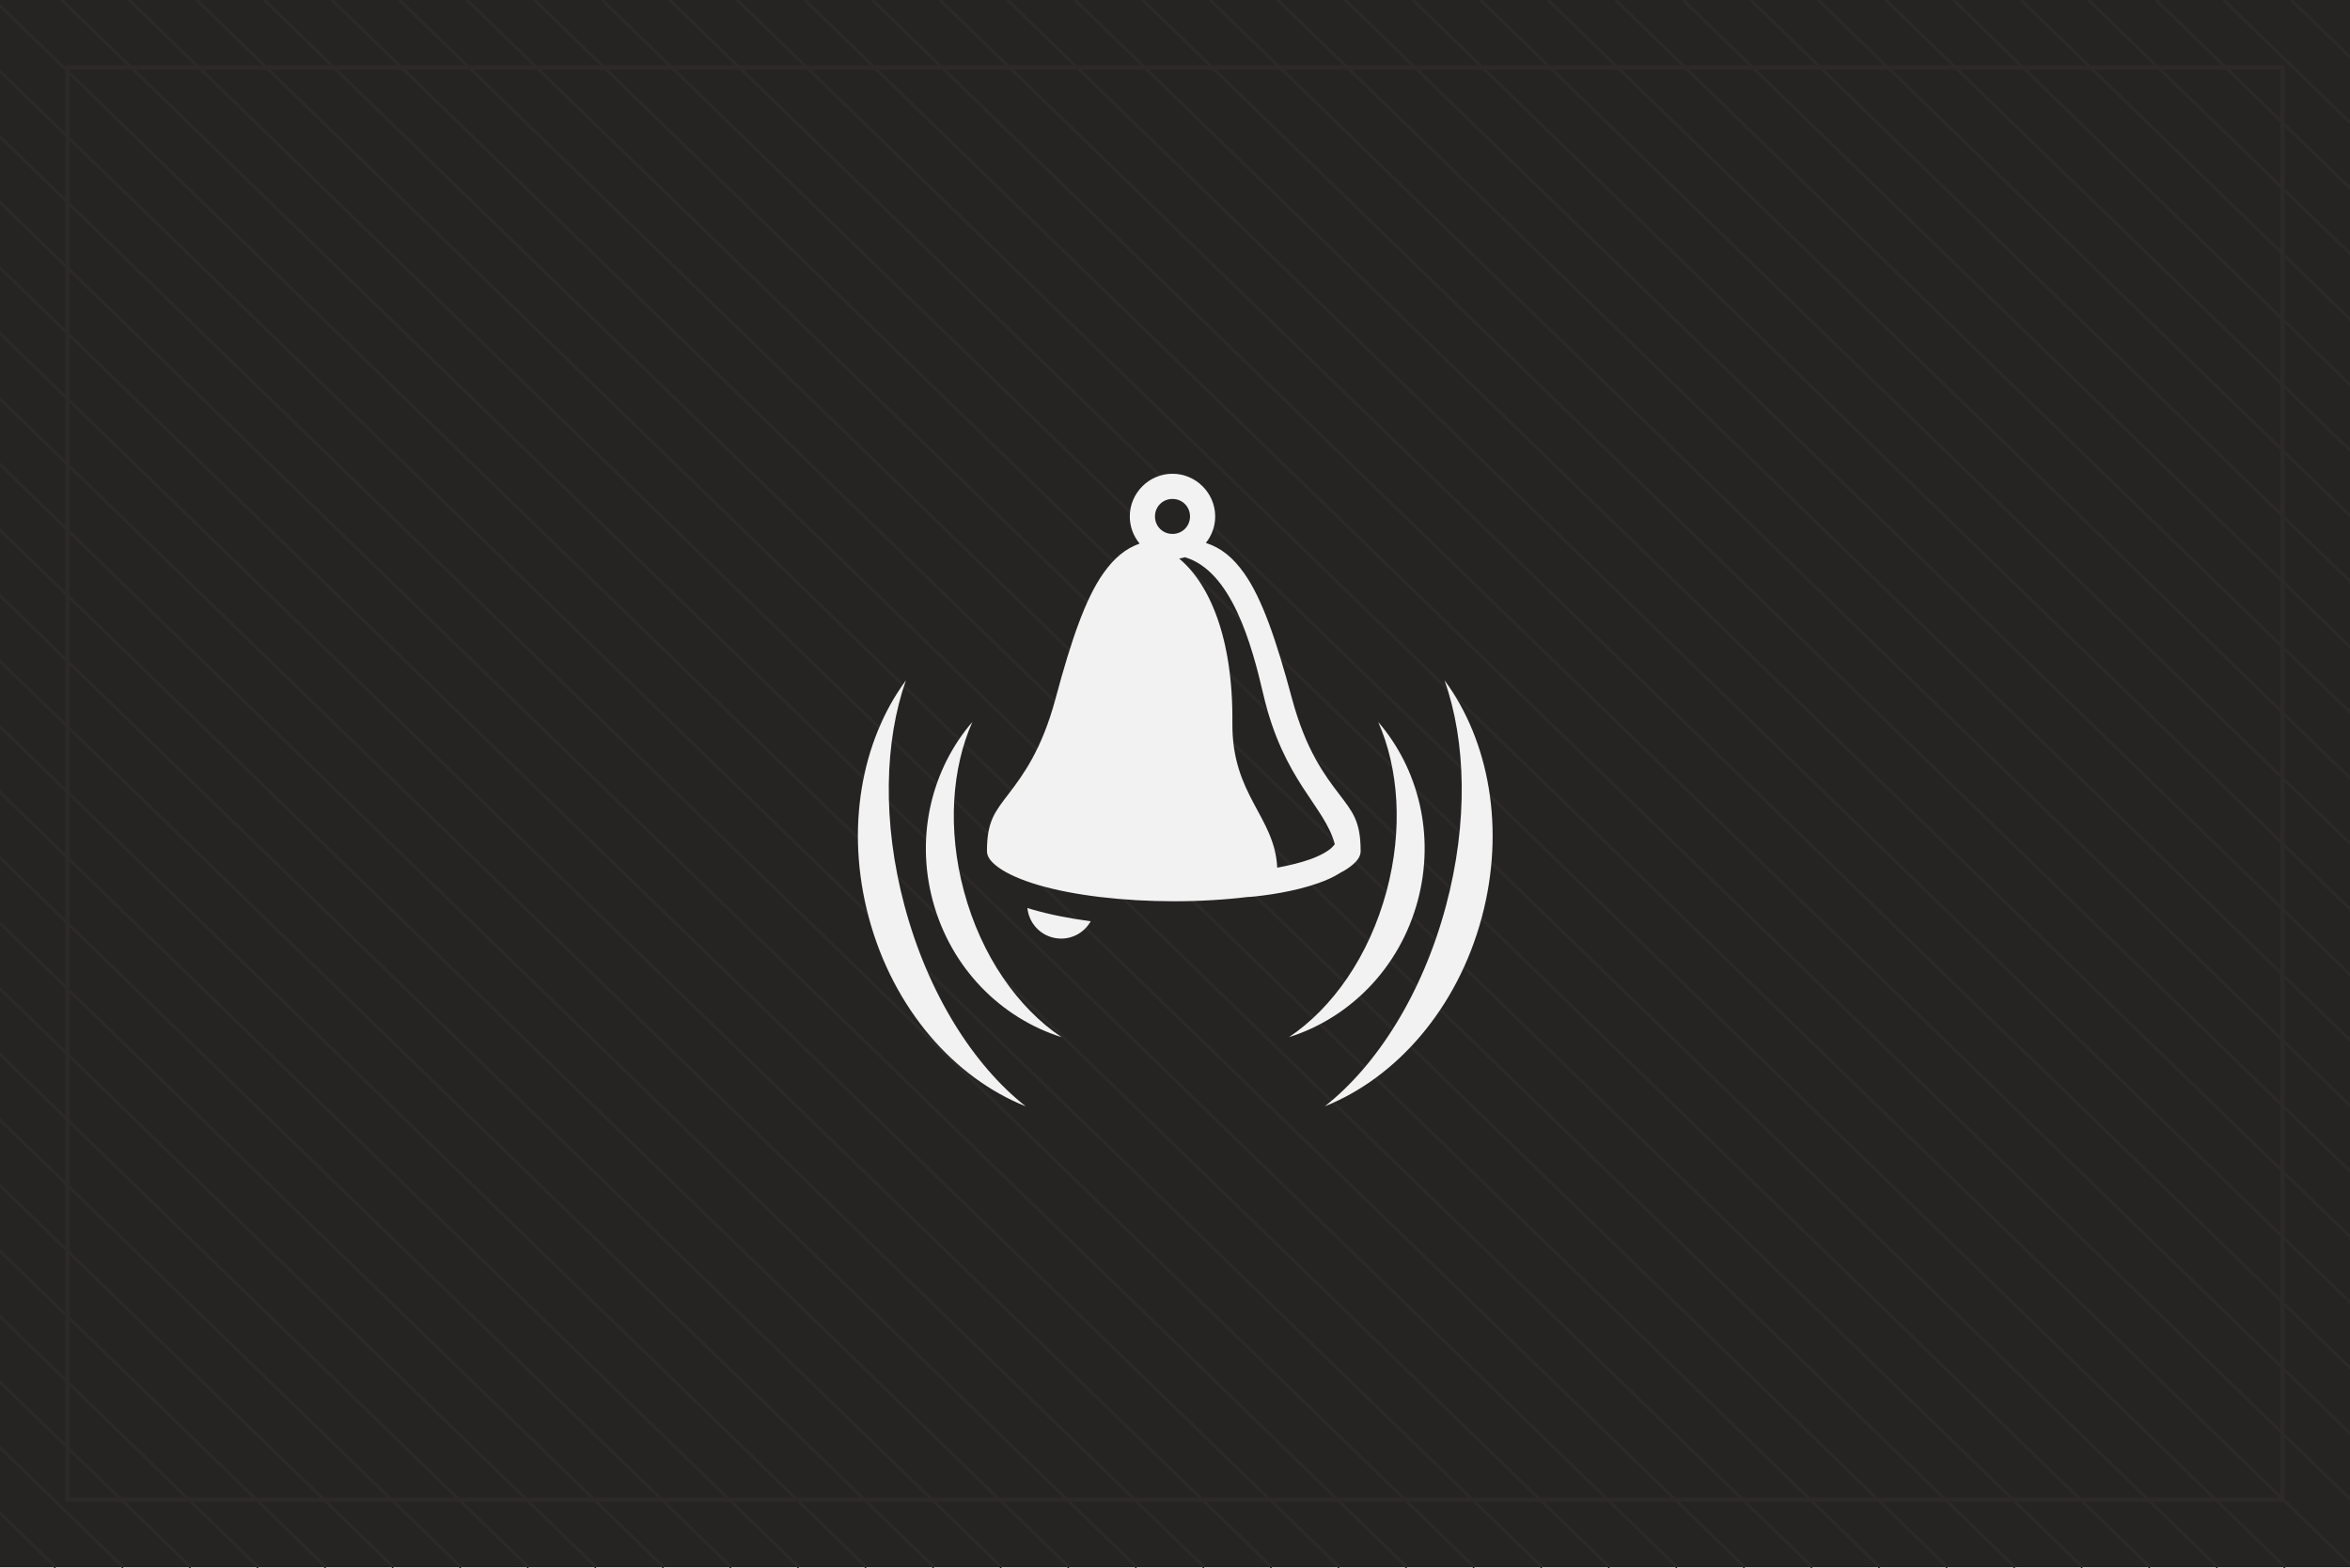
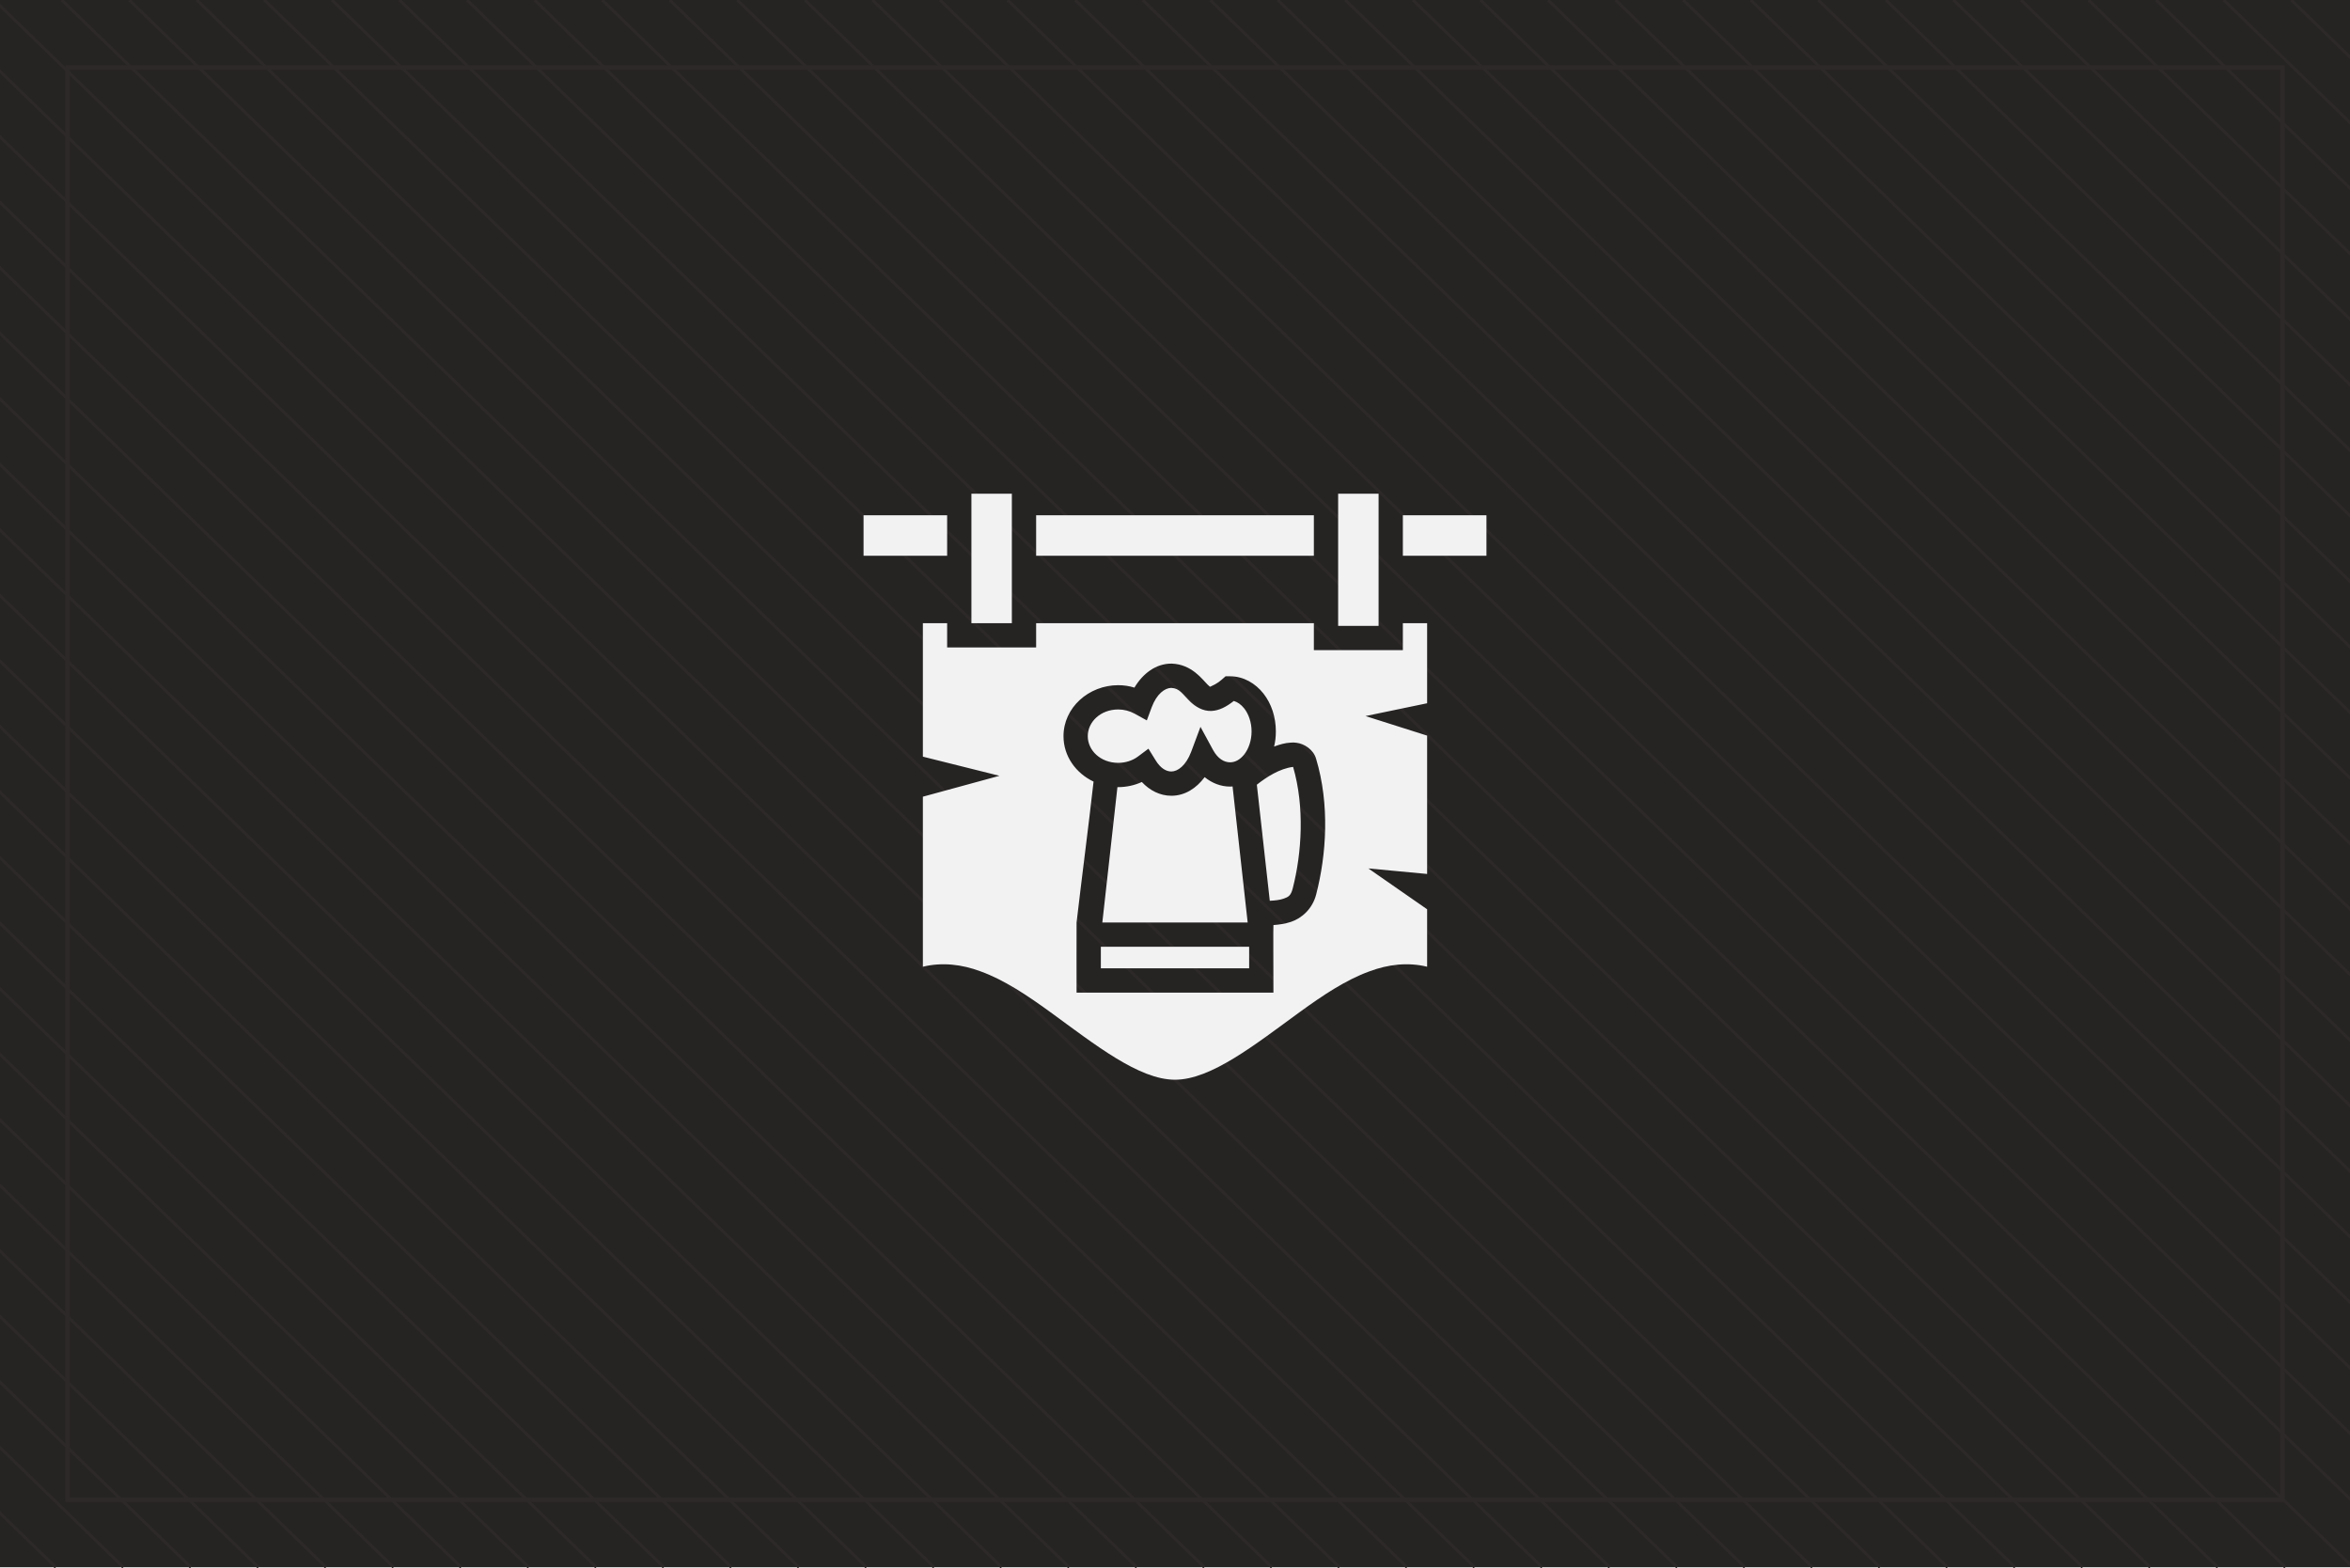
<svg xmlns="http://www.w3.org/2000/svg" width="1600" height="1067" viewBox="0 0 1600 1067">
  <rect width="1600" height="1067" fill="#262323" />
  <line x1="-1200" y1="0" x2="-100" y2="1067" stroke="#2c2928" stroke-width="2" />
  <line x1="-1154" y1="0" x2="-54" y2="1067" stroke="#2c2928" stroke-width="2" />
  <line x1="-1108" y1="0" x2="-8" y2="1067" stroke="#2c2928" stroke-width="2" />
  <line x1="-1062" y1="0" x2="38" y2="1067" stroke="#2c2928" stroke-width="2" />
  <line x1="-1016" y1="0" x2="84" y2="1067" stroke="#2c2928" stroke-width="2" />
  <line x1="-970" y1="0" x2="130" y2="1067" stroke="#2c2928" stroke-width="2" />
  <line x1="-924" y1="0" x2="176" y2="1067" stroke="#2c2928" stroke-width="2" />
  <line x1="-878" y1="0" x2="222" y2="1067" stroke="#2c2928" stroke-width="2" />
  <line x1="-832" y1="0" x2="268" y2="1067" stroke="#2c2928" stroke-width="2" />
  <line x1="-786" y1="0" x2="314" y2="1067" stroke="#2c2928" stroke-width="2" />
  <line x1="-740" y1="0" x2="360" y2="1067" stroke="#2c2928" stroke-width="2" />
  <line x1="-694" y1="0" x2="406" y2="1067" stroke="#2c2928" stroke-width="2" />
  <line x1="-648" y1="0" x2="452" y2="1067" stroke="#2c2928" stroke-width="2" />
  <line x1="-602" y1="0" x2="498" y2="1067" stroke="#2c2928" stroke-width="2" />
  <line x1="-556" y1="0" x2="544" y2="1067" stroke="#2c2928" stroke-width="2" />
  <line x1="-510" y1="0" x2="590" y2="1067" stroke="#2c2928" stroke-width="2" />
  <line x1="-464" y1="0" x2="636" y2="1067" stroke="#2c2928" stroke-width="2" />
  <line x1="-418" y1="0" x2="682" y2="1067" stroke="#2c2928" stroke-width="2" />
  <line x1="-372" y1="0" x2="728" y2="1067" stroke="#2c2928" stroke-width="2" />
  <line x1="-326" y1="0" x2="774" y2="1067" stroke="#2c2928" stroke-width="2" />
  <line x1="-280" y1="0" x2="820" y2="1067" stroke="#2c2928" stroke-width="2" />
  <line x1="-234" y1="0" x2="866" y2="1067" stroke="#2c2928" stroke-width="2" />
  <line x1="-188" y1="0" x2="912" y2="1067" stroke="#2c2928" stroke-width="2" />
  <line x1="-142" y1="0" x2="958" y2="1067" stroke="#2c2928" stroke-width="2" />
  <line x1="-96" y1="0" x2="1004" y2="1067" stroke="#2c2928" stroke-width="2" />
  <line x1="-50" y1="0" x2="1050" y2="1067" stroke="#2c2928" stroke-width="2" />
  <line x1="-4" y1="0" x2="1096" y2="1067" stroke="#2c2928" stroke-width="2" />
  <line x1="42" y1="0" x2="1142" y2="1067" stroke="#2c2928" stroke-width="2" />
  <line x1="88" y1="0" x2="1188" y2="1067" stroke="#2c2928" stroke-width="2" />
  <line x1="134" y1="0" x2="1234" y2="1067" stroke="#2c2928" stroke-width="2" />
  <line x1="180" y1="0" x2="1280" y2="1067" stroke="#2c2928" stroke-width="2" />
  <line x1="226" y1="0" x2="1326" y2="1067" stroke="#2c2928" stroke-width="2" />
  <line x1="272" y1="0" x2="1372" y2="1067" stroke="#2c2928" stroke-width="2" />
  <line x1="318" y1="0" x2="1418" y2="1067" stroke="#2c2928" stroke-width="2" />
  <line x1="364" y1="0" x2="1464" y2="1067" stroke="#2c2928" stroke-width="2" />
  <line x1="410" y1="0" x2="1510" y2="1067" stroke="#2c2928" stroke-width="2" />
  <line x1="456" y1="0" x2="1556" y2="1067" stroke="#2c2928" stroke-width="2" />
  <line x1="502" y1="0" x2="1602" y2="1067" stroke="#2c2928" stroke-width="2" />
  <line x1="548" y1="0" x2="1648" y2="1067" stroke="#2c2928" stroke-width="2" />
  <line x1="594" y1="0" x2="1694" y2="1067" stroke="#2c2928" stroke-width="2" />
  <line x1="640" y1="0" x2="1740" y2="1067" stroke="#2c2928" stroke-width="2" />
  <line x1="686" y1="0" x2="1786" y2="1067" stroke="#2c2928" stroke-width="2" />
  <line x1="732" y1="0" x2="1832" y2="1067" stroke="#2c2928" stroke-width="2" />
  <line x1="778" y1="0" x2="1878" y2="1067" stroke="#2c2928" stroke-width="2" />
  <line x1="824" y1="0" x2="1924" y2="1067" stroke="#2c2928" stroke-width="2" />
  <line x1="870" y1="0" x2="1970" y2="1067" stroke="#2c2928" stroke-width="2" />
  <line x1="916" y1="0" x2="2016" y2="1067" stroke="#2c2928" stroke-width="2" />
  <line x1="962" y1="0" x2="2062" y2="1067" stroke="#2c2928" stroke-width="2" />
  <line x1="1008" y1="0" x2="2108" y2="1067" stroke="#2c2928" stroke-width="2" />
  <line x1="1054" y1="0" x2="2154" y2="1067" stroke="#2c2928" stroke-width="2" />
  <line x1="1100" y1="0" x2="2200" y2="1067" stroke="#2c2928" stroke-width="2" />
  <line x1="1146" y1="0" x2="2246" y2="1067" stroke="#2c2928" stroke-width="2" />
  <line x1="1192" y1="0" x2="2292" y2="1067" stroke="#2c2928" stroke-width="2" />
  <line x1="1238" y1="0" x2="2338" y2="1067" stroke="#2c2928" stroke-width="2" />
  <line x1="1284" y1="0" x2="2384" y2="1067" stroke="#2c2928" stroke-width="2" />
  <line x1="1330" y1="0" x2="2430" y2="1067" stroke="#2c2928" stroke-width="2" />
  <line x1="1376" y1="0" x2="2476" y2="1067" stroke="#2c2928" stroke-width="2" />
  <line x1="1422" y1="0" x2="2522" y2="1067" stroke="#2c2928" stroke-width="2" />
  <line x1="1468" y1="0" x2="2568" y2="1067" stroke="#2c2928" stroke-width="2" />
  <line x1="1514" y1="0" x2="2614" y2="1067" stroke="#2c2928" stroke-width="2" />
  <line x1="1560" y1="0" x2="2660" y2="1067" stroke="#2c2928" stroke-width="2" />
  <line x1="1606" y1="0" x2="2706" y2="1067" stroke="#2c2928" stroke-width="2" />
  <line x1="1652" y1="0" x2="2752" y2="1067" stroke="#2c2928" stroke-width="2" />
  <line x1="1698" y1="0" x2="2798" y2="1067" stroke="#2c2928" stroke-width="2" />
  <line x1="1744" y1="0" x2="2844" y2="1067" stroke="#2c2928" stroke-width="2" />
  <line x1="1790" y1="0" x2="2890" y2="1067" stroke="#2c2928" stroke-width="2" />
  <rect x="46" y="46" width="1508" height="975" fill="none" stroke="#2c2928" stroke-width="3" />
  <g transform="translate(565.0,298.5) scale(0.91797)">
-     <path fill="#f2f2f2" d="M254.125 26.188c-17.377-.003-31.66 14.28-31.656 31.656 0 7.617 2.733 14.64 7.28 20.125-10.79 3.876-19.043 10.963-26.906 22.06-13.057 18.43-23.687 49.03-35.406 92.782-10.257 38.29-24.345 57.012-34.657 70.563-10.31 13.55-16.252 20.325-16.25 42.688.002 3.5 1.975 7.314 8.44 12.03 6.463 4.717 16.877 9.383 29.905 13.188 26.055 7.612 62.442 11.962 100.25 11.97 19.384.004 38.368-1.15 55.78-3.28v.124c12.13-1.043 33.332-3.898 51.345-10.28 5.795-2.055 11.28-4.422 16.125-7.533 2.612-1.376 4.947-2.747 6.875-4.155 6.458-4.714 8.438-8.523 8.438-12.03-.004-22.363-5.935-29.135-16.25-42.69-10.316-13.553-24.42-32.27-34.688-70.56-11.732-43.757-22.343-74.35-35.406-92.782-8.225-11.607-16.895-18.836-28.438-22.594 4.31-5.41 6.908-12.24 6.906-19.626-.002-17.377-14.31-31.654-31.687-31.657zm0 18.687c7.278 0 13 5.694 13 12.97 0 7.272-5.722 12.97-13 12.968-7.278-.002-12.968-5.696-12.97-12.97 0-7.273 5.693-12.97 12.97-12.968zm9.22 43.22c34.616 10.188 49.56 64.686 58.124 101.56 14.99 64.56 45.652 82.98 53.03 111.25-.327.633-1.002 1.286-2.094 2.408-2.665 2.74-8.816 6.216-16.406 8.906-7.366 2.61-16 4.614-24.188 6.124-1.73-38.024-33.765-53.55-33.25-107.47.603-63.043-17.19-103.352-39.5-121.78 1.468-.233 2.886-.57 4.282-1zm-206.876 91.28C23.546 223.947 11.19 289.253 28.874 355.25c18.208 67.957 63.562 118.994 116.313 140.03-38.592-30.418-72.26-83.223-89.75-148.5-16.674-62.228-14.924-122.366 1.03-167.405zm399.436 0c15.955 45.04 17.705 105.177 1.03 167.406-17.49 65.277-51.157 118.082-89.748 148.5 52.75-21.036 98.135-72.073 116.343-140.03 17.686-65.997 5.298-131.303-27.624-175.875zM105.687 210.28c-29.71 34.43-42.433 83.74-29.343 132.595 13.478 50.306 50.845 87.082 95.5 101.156-32.19-21.55-59.46-60.02-72.406-108.342-12.344-46.066-8.896-91.175 6.25-125.407zm301.032 0c15.144 34.233 18.56 79.342 6.217 125.407-12.947 48.322-40.185 86.793-72.375 108.344 44.655-14.073 81.99-50.85 95.47-101.155 13.09-48.856.396-98.166-29.313-132.594zM146.53 348.25c1.218 12.736 11.944 22.686 25 22.688 9.422 0 17.642-5.173 21.94-12.844-15.986-2.11-30.823-5.08-43.814-8.875-1.06-.31-2.09-.65-3.125-.97z" />
+     <path fill="#f2f2f2" d="M105 41v96h30V41zm272 0v98h30V41zM25 57v30h62V57zm128 0v30h206V57zm272 0v30h62V57zM69 137v99l56.8 14.2L69 265.7v126.1c14.39-3.5 29.01-1.7 42.7 3.4 17.9 6.5 34.9 18 51.6 30.1 33.4 24.3 65.9 50.3 92.7 50.3 26.8 0 59.3-26 92.7-50.3 16.7-12.1 33.7-23.6 51.6-30.1 13.7-5.1 28.3-6.9 42.7-3.4v-42.6l-15.4-10.7-28.2-19.6L443 323V220.4l-45.7-14.5 45.7-9.5V137h-18v20h-66v-20H153v18H87v-18zm184.3 30H253.6c14.9.5 22.8 11.9 26.5 15.5 1.9 1.9 1.8 1.6 2.1 1.6 5.5-2.5 6.8-3.7 11.3-7.7h3.4c10 0 18.8 5.3 24.7 12.8 5.9 7.5 9.2 17.4 9.2 28.1 0 3.9-.4 7.6-1.3 11.2 4.1-1.5 8.1-2.7 12.2-2.9 1.5-.2 2.9-.1 4.3.1 5.9.6 12.7 5.2 14.6 11.7 10.3 34.2 7.7 71.4.1 100.8-2.7 10.6-10.6 17.6-18.6 20.3-4.5 1.5-8.9 2.1-13.1 2.4-.2 2 0 32.6 0 50.1H183c-.1-17.9 0-34.7 0-52 3.5-30.3 8.9-71.6 12.6-104.5-13.1-6.2-22.3-18.8-22.3-33.7 0-21.2 18.7-37.8 40.6-37.8 4.1 0 8.2.6 12 1.8 6.3-10.5 15.9-17.8 27.4-17.8zm-.1 18c-4.7.1-10.7 4.3-14.5 14.4l-3.6 9.7-9.1-5c-3.6-2-7.9-3.1-12.1-3.1-13.1 0-22.6 9.2-22.6 19.8 0 10.6 9.5 19.8 22.6 19.8 5.4 0 10.6-1.7 14.5-4.6l7.9-5.9 5.2 8.4c3.8 6.3 8.1 8.5 11.8 8.5 4.7 0 10.8-4.3 14.7-14.6l6.9-18.5 9.4 17.3c3.5 6.3 8.1 9 12.6 9 3.7 0 7.3-1.9 10.5-5.9 3.1-4 5.4-10.1 5.4-17s-2.3-13-5.4-17c-2.4-3-5-4.8-7.8-5.6-5.6 4.4-10.8 7.1-16.5 7.4-6.7.3-12.2-3.5-15.5-6.6-6.4-6.2-8.1-10.2-14.4-10.5zm90.4 58.6c-9.9 1.2-19.7 7.5-26.9 13.2l9.6 86.1c3.9-.2 7.5-.6 10-1.5 3.9-1.3 5.6-2.3 7-7.6 6.8-26.5 8.9-60.6.3-90.2zm-65.6 7.6c-6.2 8.3-14.7 13.8-24.7 13.8-8.4 0-16-3.9-21.9-10.2-5.5 2.5-11.5 3.8-17.5 3.8h-.6L202.1 359h107.8l-11.2-100.9c-.6.1-1.2.1-1.8.1-7 0-13.5-2.6-18.9-7zM201 377v16h110v-16z" />
  </g>
</svg>
